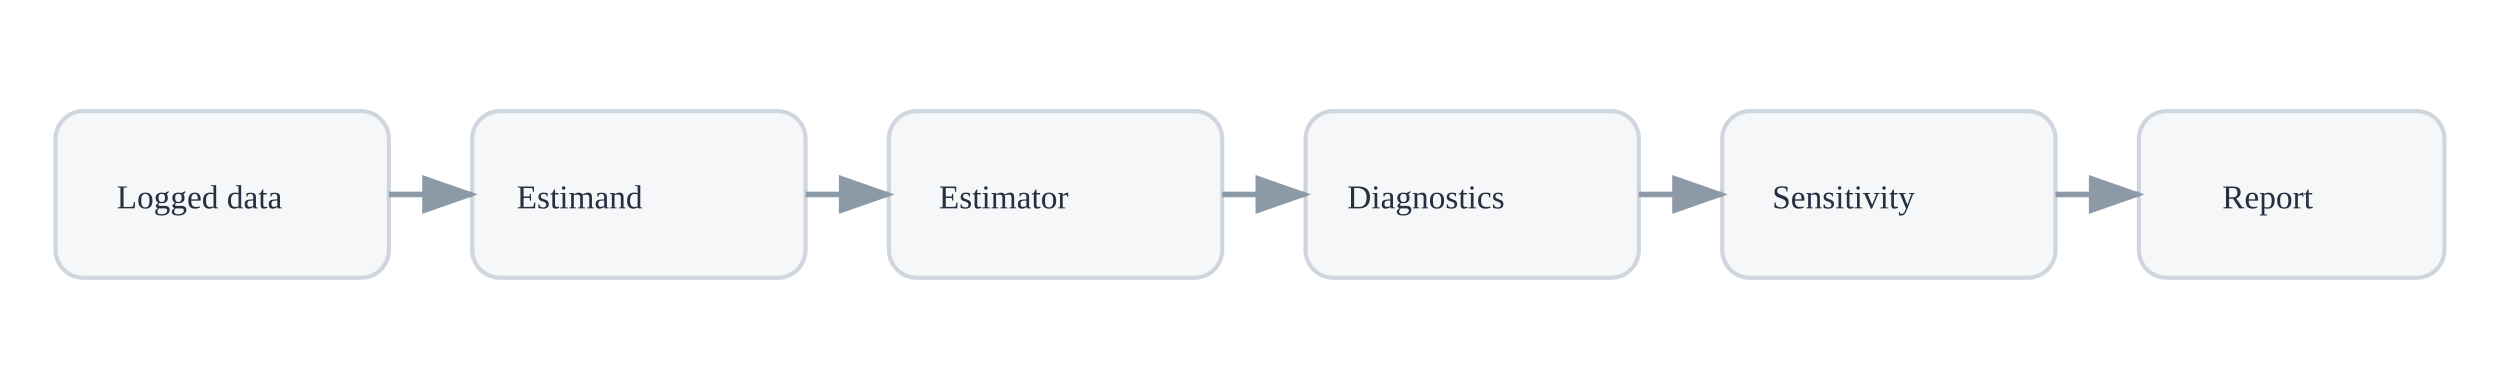
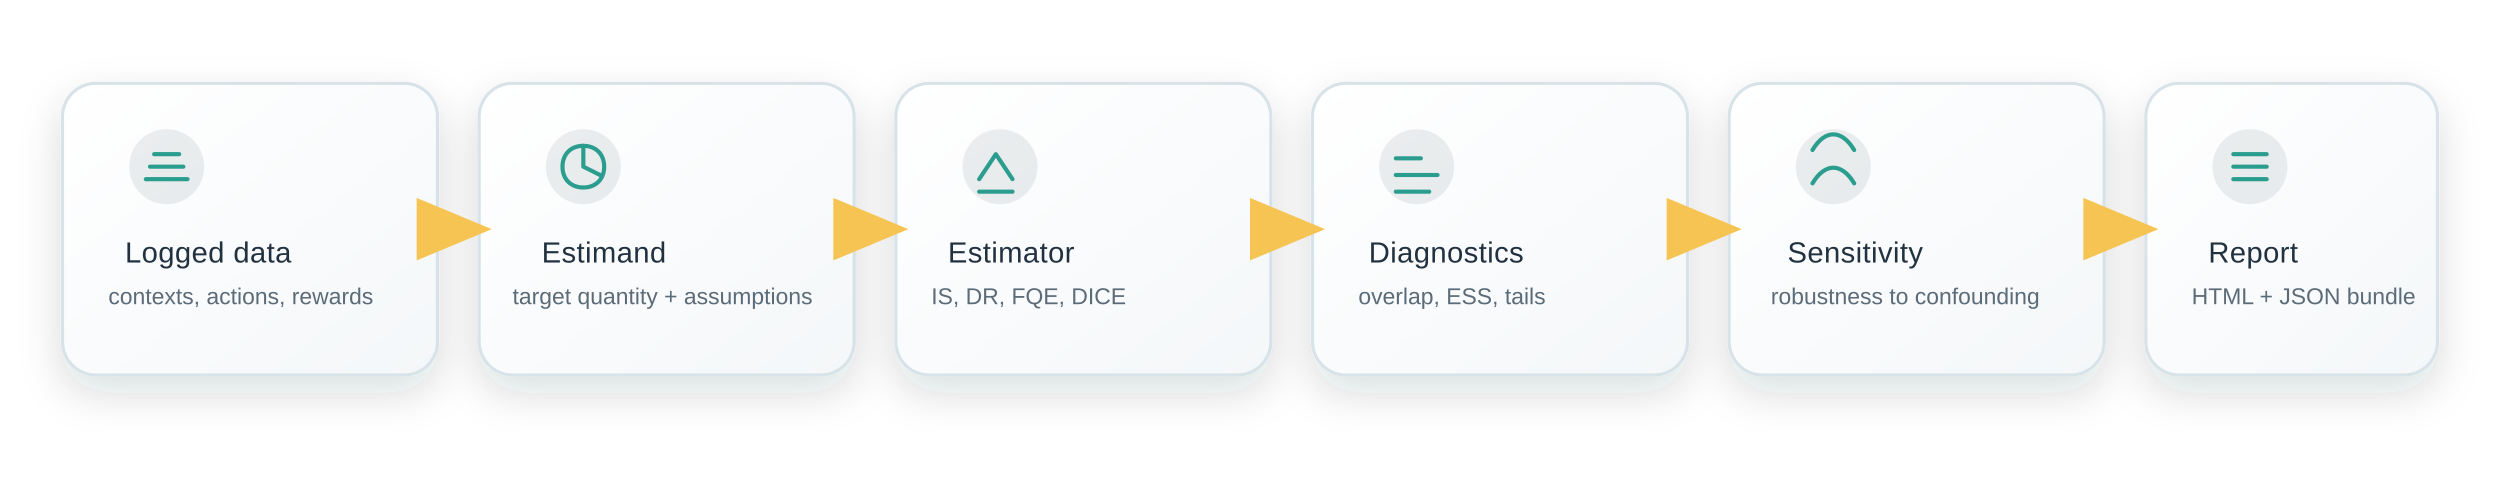
- <svg xmlns="http://www.w3.org/2000/svg" width="900" height="140" viewBox="0 0 900 140" role="img" aria-label="Workflow diagram: data to report">
+ <svg xmlns="http://www.w3.org/2000/svg" width="1200" height="240" viewBox="0 0 1200 240" role="img" aria-label="Workflow diagram: logged data to report">
  <defs>
+     <linearGradient id="card" x1="0" y1="0" x2="1" y2="1">
+       <stop offset="0%" stop-color="#ffffff" />
+       <stop offset="100%" stop-color="#f4f7f9" />
+     </linearGradient>
+     <linearGradient id="accent" x1="0" y1="0" x2="1" y2="0">
+       <stop offset="0%" stop-color="#4dd2bf" />
+       <stop offset="100%" stop-color="#f6c453" />
+     </linearGradient>
+     <filter id="shadow" x="-20%" y="-20%" width="140%" height="140%">
+       <feDropShadow dx="0" dy="8" stdDeviation="10" flood-color="#0f2330" flood-opacity="0.15" />
+     </filter>
    <style>
-       .box { fill: #f6f7f9; stroke: #cfd6de; stroke-width: 1.5; }
-       .arrow { stroke: #8c99a6; stroke-width: 2; fill: none; marker-end: url(#arrowhead); }
-       .label { font: 12px 'STIXGeneral', 'Times New Roman', serif; fill: #253040; }
+       .card { fill: url(#card); stroke: #d7e3e8; stroke-width: 1.5; rx: 16; }
+       .label { font: 14px 'Space Grotesk', 'Avenir Next', 'Segoe UI', Arial, sans-serif; fill: #22313f; letter-spacing: 0.2px; }
+       .sub { font: 11px 'Space Grotesk', 'Avenir Next', 'Segoe UI', Arial, sans-serif; fill: #5b6b78; }
+       .icon-bg { fill: #0f2330; opacity: 0.08; }
+       .icon { stroke: #2a9d8f; stroke-width: 2; fill: none; stroke-linecap: round; stroke-linejoin: round; }
+       .arrow { stroke: url(#accent); stroke-width: 3; fill: none; marker-end: url(#arrowhead); }
    </style>
-     <marker id="arrowhead" markerWidth="10" markerHeight="7" refX="9" refY="3.5" orient="auto">
-       <polygon points="0 0, 10 3.5, 0 7" fill="#8c99a6" />
+     <marker id="arrowhead" markerWidth="12" markerHeight="10" refX="10" refY="5" orient="auto">
+       <polygon points="0 0, 12 5, 0 10" fill="#f6c453" />
    </marker>
  </defs>
-   <rect class="box" x="20" y="40" width="120" height="60" rx="10" />
-   <rect class="box" x="170" y="40" width="120" height="60" rx="10" />
-   <rect class="box" x="320" y="40" width="120" height="60" rx="10" />
-   <rect class="box" x="470" y="40" width="120" height="60" rx="10" />
-   <rect class="box" x="620" y="40" width="120" height="60" rx="10" />
-   <rect class="box" x="770" y="40" width="110" height="60" rx="10" />
-   <line class="arrow" x1="140" y1="70" x2="170" y2="70" />
-   <line class="arrow" x1="290" y1="70" x2="320" y2="70" />
-   <line class="arrow" x1="440" y1="70" x2="470" y2="70" />
-   <line class="arrow" x1="590" y1="70" x2="620" y2="70" />
-   <line class="arrow" x1="740" y1="70" x2="770" y2="70" />
-   <text class="label" x="42" y="75">Logged data</text>
-   <text class="label" x="186" y="75">Estimand</text>
-   <text class="label" x="338" y="75">Estimator</text>
-   <text class="label" x="485" y="75">Diagnostics</text>
-   <text class="label" x="638" y="75">Sensitivity</text>
-   <text class="label" x="800" y="75">Report</text>
+   <rect x="30" y="40" width="180" height="140" class="card" filter="url(#shadow)" />
+   <rect x="230" y="40" width="180" height="140" class="card" filter="url(#shadow)" />
+   <rect x="430" y="40" width="180" height="140" class="card" filter="url(#shadow)" />
+   <rect x="630" y="40" width="180" height="140" class="card" filter="url(#shadow)" />
+   <rect x="830" y="40" width="180" height="140" class="card" filter="url(#shadow)" />
+   <rect x="1030" y="40" width="140" height="140" class="card" filter="url(#shadow)" />
+   <line class="arrow" x1="210" y1="110" x2="230" y2="110" />
+   <line class="arrow" x1="410" y1="110" x2="430" y2="110" />
+   <line class="arrow" x1="610" y1="110" x2="630" y2="110" />
+   <line class="arrow" x1="810" y1="110" x2="830" y2="110" />
+   <line class="arrow" x1="1010" y1="110" x2="1030" y2="110" />
+   <circle cx="80" cy="80" r="18" class="icon-bg" />
+   <path class="icon" d="M70 86h20M72 80h16M74 74h12" />
+   <text class="label" x="60" y="126">Logged data</text>
+   <text class="sub" x="52" y="146">contexts, actions, rewards</text>
+   <circle cx="280" cy="80" r="18" class="icon-bg" />
+   <path class="icon" d="M270 80c0-6 4-10 10-10s10 4 10 10-4 10-10 10-10-4-10-10z" />
+   <path class="icon" d="M280 70v10l8 4" />
+   <text class="label" x="260" y="126">Estimand</text>
+   <text class="sub" x="246" y="146">target quantity + assumptions</text>
+   <circle cx="480" cy="80" r="18" class="icon-bg" />
+   <path class="icon" d="M470 86l8-12 8 12" />
+   <path class="icon" d="M470 92h16" />
+   <text class="label" x="455" y="126">Estimator</text>
+   <text class="sub" x="447" y="146">IS, DR, FQE, DICE</text>
+   <circle cx="680" cy="80" r="18" class="icon-bg" />
+   <path class="icon" d="M670 84h20M670 76h12M670 92h16" />
+   <text class="label" x="657" y="126">Diagnostics</text>
+   <text class="sub" x="652" y="146">overlap, ESS, tails</text>
+   <circle cx="880" cy="80" r="18" class="icon-bg" />
+   <path class="icon" d="M870 88c6-10 14-10 20 0" />
+   <path class="icon" d="M870 72c6-10 14-10 20 0" />
+   <text class="label" x="858" y="126">Sensitivity</text>
+   <text class="sub" x="850" y="146">robustness to confounding</text>
+   <circle cx="1080" cy="80" r="18" class="icon-bg" />
+   <path class="icon" d="M1072 74h16M1072 80h16M1072 86h16" />
+   <text class="label" x="1060" y="126">Report</text>
+   <text class="sub" x="1052" y="146">HTML + JSON bundle</text>
</svg>
